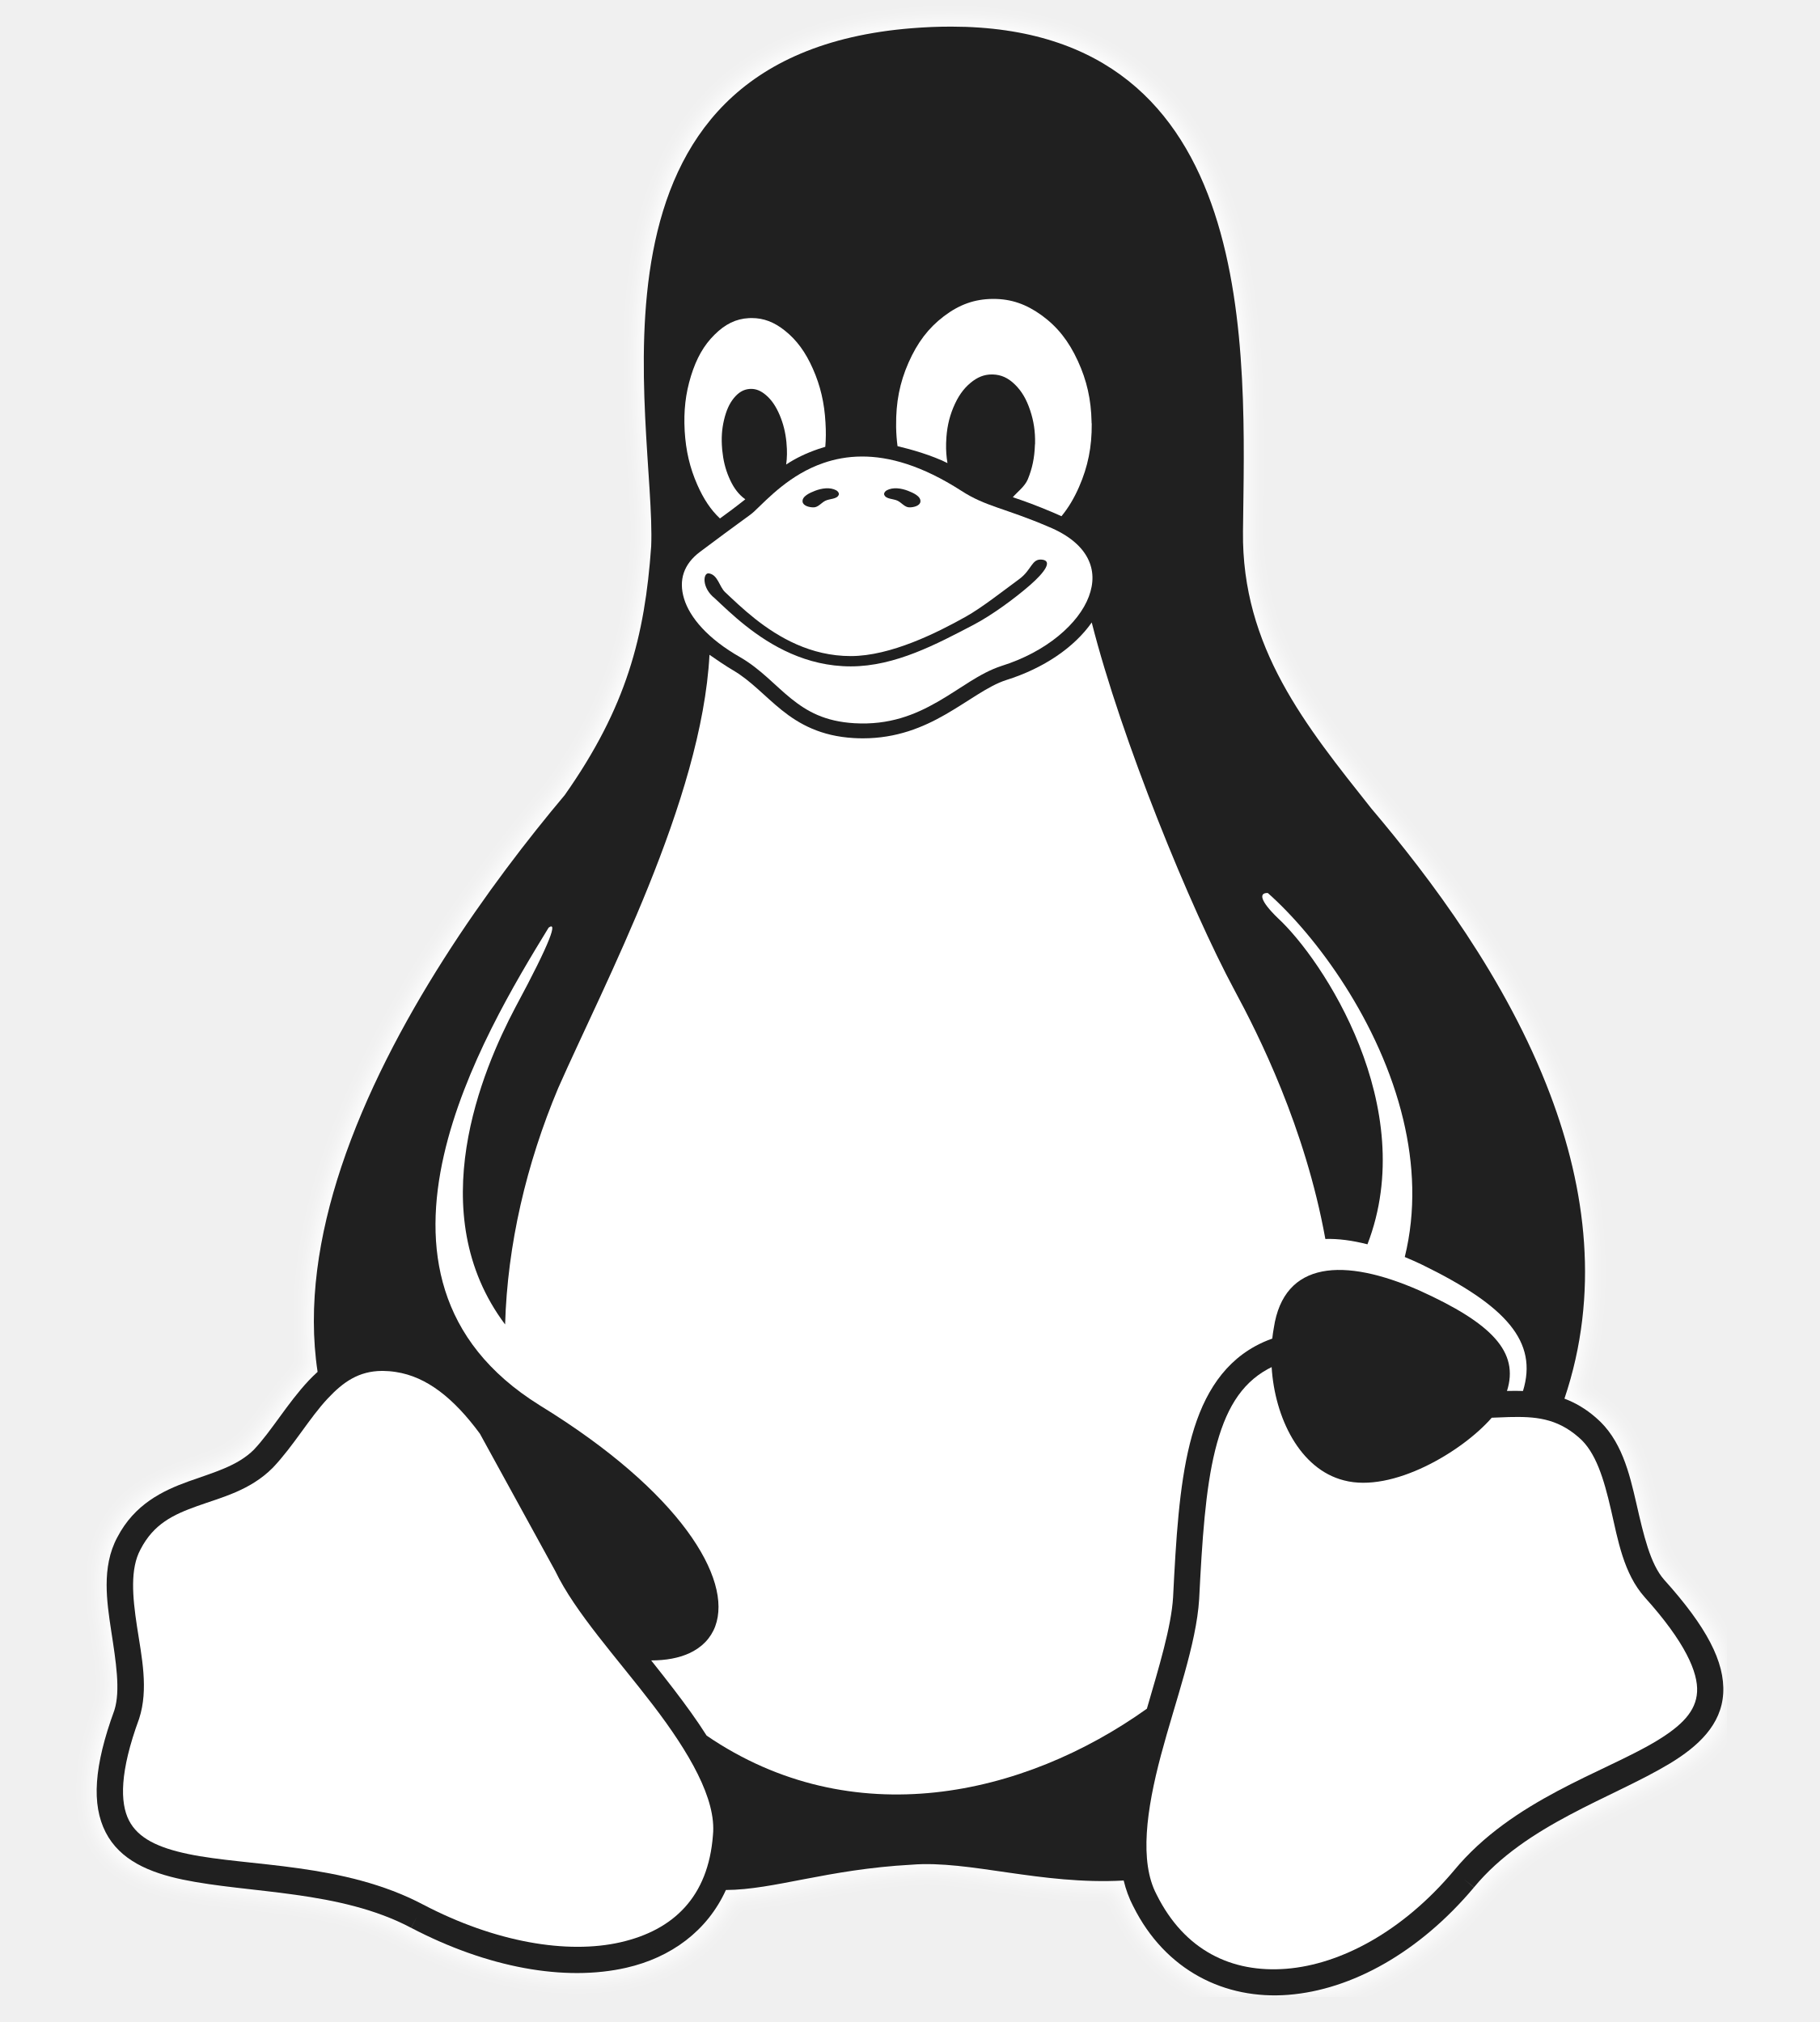
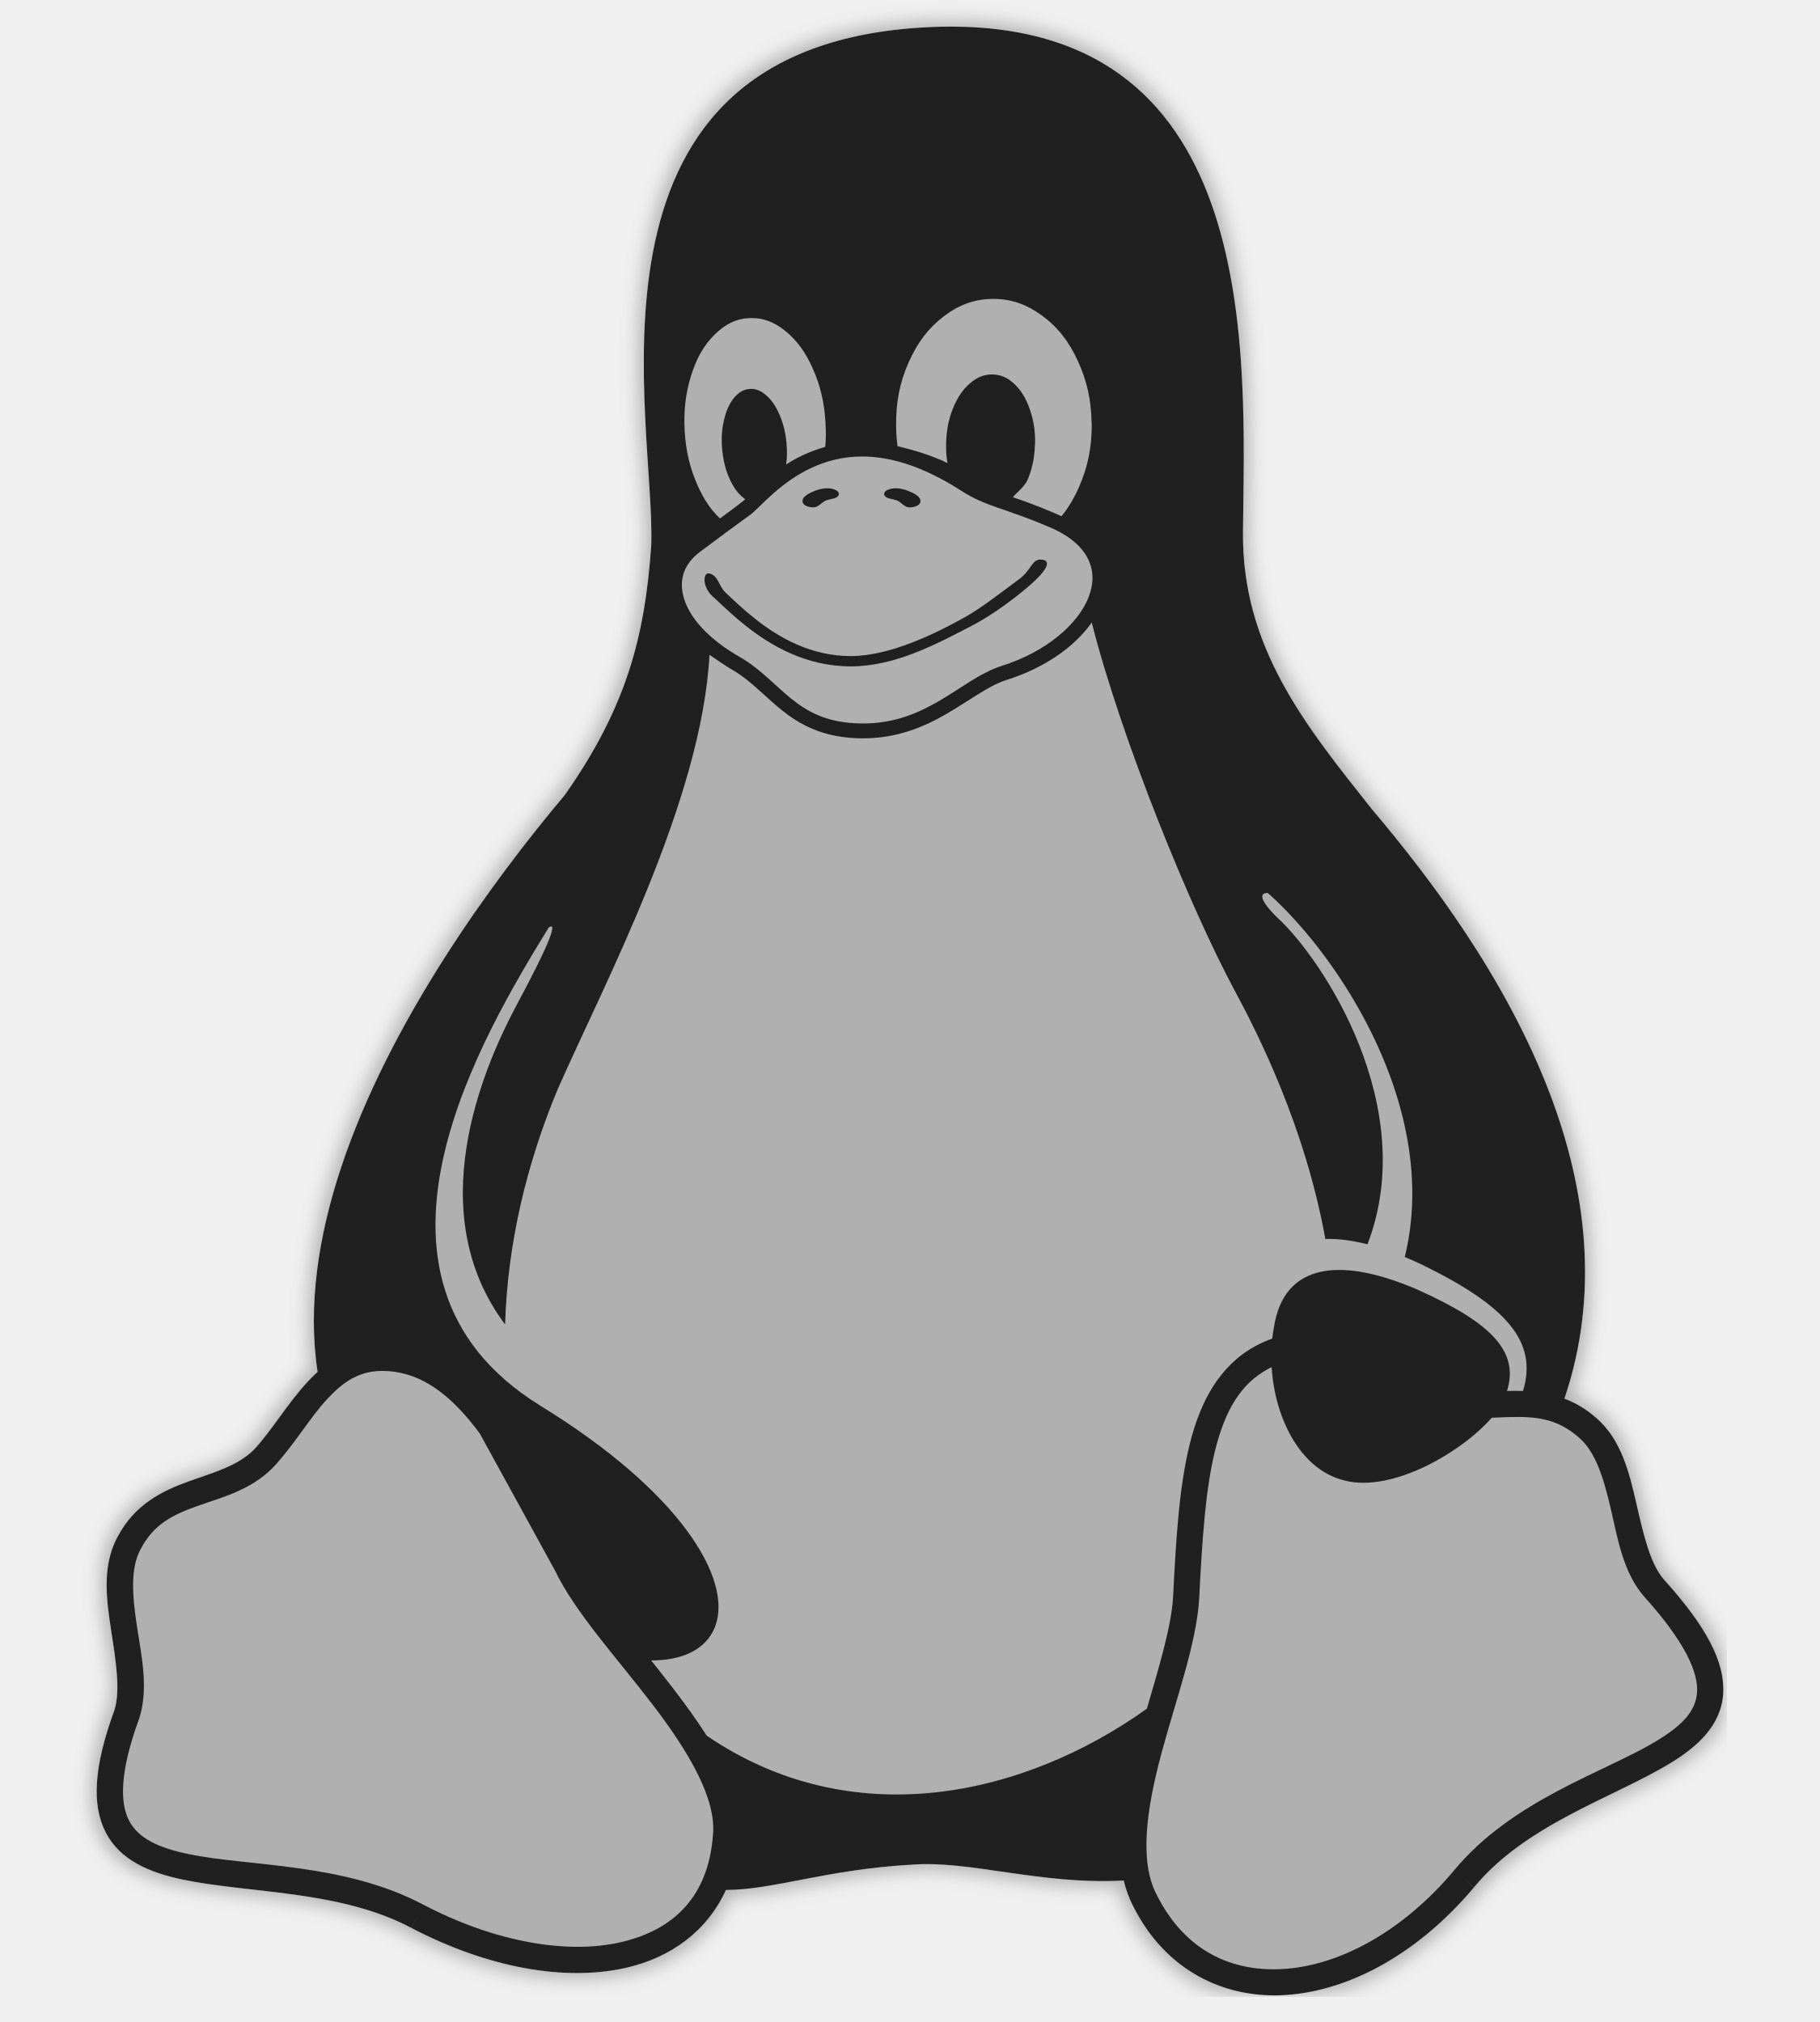
<svg xmlns="http://www.w3.org/2000/svg" xmlns:xlink="http://www.w3.org/1999/xlink" version="1.1" id="Calque_1" x="0px" y="0px" width="18" height="20" viewBox="0 0 731.875 881.009" enable-background="new 0 0 712 860" xml:space="preserve">
  <defs id="defs21">
    <filter id="outerGlowTight" filterUnits="objectBoundingBox" x="-0.016" y="-0.014" width="1.033" height="1.027" color-interpolation-filters="sRGB">
      <feMorphology in="SourceAlpha" operator="dilate" radius="2" result="spread" id="feMorphology1" />
      <feGaussianBlur in="spread" stdDeviation="4" result="blur" id="feGaussianBlur1" />
      <feComposite in="blur" in2="SourceAlpha" operator="out" result="ring" id="feComposite1" />
-       <feFlood flood-color="#ffffff" flood-opacity="1" result="white" id="feFlood1" />
+       <feFlood flood-color="#b0b0b0" flood-opacity="1" result="white" id="feFlood1" />
      <feComposite in="white" in2="ring" operator="in" result="glow" id="feComposite2" />
      <feMerge id="feMerge2">
        <feMergeNode in="glow" id="feMergeNode2" />
      </feMerge>
    </filter>
  </defs>
  <use xlink:href="#penguin" filter="url(#outerGlowTight)" id="use2" />
  <g id="penguin" transform="translate(10.60175,10.60031)">
    <path d="m 683.91,677.74 c -0.01,-0.01 -0.021,-0.021 -0.021,-0.03 -6.069,-6.85 -8.96,-19.55 -12.069,-33.08 -3.101,-13.52 -6.57,-28.1 -17.67,-37.55 -0.021,-0.021 -0.051,-0.04 -0.07,-0.061 -2.2,-1.92 -4.46,-3.539 -6.73,-4.89 -2.279,-1.35 -4.59,-2.45 -6.899,-3.32 15.43,-45.76 9.38,-91.329 -6.2,-132.5 -19.11,-50.54 -52.48,-94.569 -77.97,-124.689 C 527.751,305.63 499.85,271.47 500.401,221.01 501.25,144 508.87,1.19 373.35,1 367.84,0.99 362.09,1.22 356.1,1.7 204.66,13.89 244.83,173.89 242.58,227.46 c -2.77,39.18 -10.71,70.06 -37.66,108.36 -31.65,37.64 -76.23,98.57 -97.34,162 -9.96,29.93 -14.7,60.439 -10.33,89.319 -1.37,1.23 -2.67,2.521 -3.92,3.841 -9.29,9.93 -16.16,21.949 -23.81,30.039 -7.15,7.141 -17.33,9.851 -28.53,13.86 -11.2,4.021 -23.49,9.94 -30.95,24.26 0,0 0,0.011 -0.01,0.011 -0.01,0.02 -0.02,0.05 -0.04,0.069 -3.51,6.55 -4.65,13.62 -4.65,20.79 0,6.63 0.98,13.351 1.97,19.82 2.06,13.46 4.15,26.189 1.38,34.81 -8.86,24.23 -10,40.98 -3.76,53.141 6.26,12.18 19.11,17.55 33.64,20.59 29.06,6.06 68.41,4.56 99.42,21 l 2.67,-5.03 -2.64,5.04 c 33.2,17.36 66.86,23.521 93.71,17.39 19.48,-4.439 35.28,-16.039 43.4,-33.88 21,-0.1 44.05,-9 80.97,-11.029 25.05,-2.021 56.34,8.899 92.33,6.899 0.94,3.9 2.301,7.66 4.16,11.23 0.021,0.029 0.04,0.069 0.061,0.1 13.949,27.9 39.869,40.66 67.5,38.48 27.659,-2.181 57.069,-18.49 80.85,-46.78 l -4.36,-3.66 4.391,3.62 c 22.66,-27.48 60.27,-38.87 85.22,-53.91 12.47,-7.52 22.58,-16.939 23.37,-30.62 0.778,-13.67 -7.252,-28.99 -25.712,-49.48 z" id="path3" style="fill:#202020;fill-opacity:1" fill="#000000" />
-     <path fill="#D6A312" d="m 698.24,726.57 c -0.48,8.439 -6.59,14.71 -17.88,21.51 -22.561,13.61 -62.551,25.45 -88.08,56.38 -22.181,26.39 -49.221,40.88 -73.03,42.76 -23.809,1.88 -44.35,-8 -56.47,-32.31 l -0.021,-0.05 -0.029,-0.061 c -7.521,-14.3 -4.391,-36.85 1.939,-60.649 6.33,-23.79 15.43,-48.23 16.65,-68.08 v -0.061 c 1.279,-25.439 2.71,-47.66 6.979,-64.81 4.28,-17.15 11.01,-28.75 22.931,-35.28 0.56,-0.3 1.109,-0.59 1.659,-0.86 1.351,22.03 12.261,44.511 31.54,49.37 21.101,5.561 51.511,-12.54 64.351,-27.31 2.569,-0.101 5.069,-0.23 7.5,-0.29 11.27,-0.271 20.71,0.38 30.37,8.82 l 0.029,0.029 0.03,0.021 c 7.42,6.29 10.95,18.17 14.01,31.47 3.061,13.311 5.5,27.8 14.681,38.13 l 0.01,0.01 0.01,0.021 c 17.641,19.57 23.311,32.79 22.821,41.24 z" id="path5" style="fill:#ffffff;fill-opacity:1" />
-     <path d="m 269.49,788.95 -0.01,0.06 v 0.07 c -2.04,26.74 -17.12,41.3 -40.28,46.59 -23.14,5.29 -54.53,0.021 -85.87,-16.37 -0.01,0 -0.02,-0.01 -0.03,-0.01 C 108.62,800.92 67.37,802.75 40.9,797.22 27.67,794.46 19.03,790.3 15.07,782.58 c -3.96,-7.73 -4.05,-21.2 4.37,-44.17 l 0.04,-0.101 0.03,-0.1 c 4.17,-12.85 1.08,-26.91 -0.94,-40.11 -2.02,-13.189 -3.01,-25.199 1.5,-33.56 l 0.04,-0.08 c 5.77,-11.12 14.23,-15.1 24.73,-18.86 10.51,-3.77 22.96,-6.729 32.79,-16.59 l 0.06,-0.05 0.05,-0.05 c 9.09,-9.59 15.92,-21.62 23.91,-30.15 6.74,-7.2 13.49,-11.97 23.66,-12.04 0.12,0.011 0.23,0.011 0.35,0 1.78,0.011 3.67,0.16 5.67,0.471 13.5,2.04 25.27,11.479 36.61,26.859 l 32.74,59.67 0.01,0.03 0.02,0.02 c 8.71,18.19 27.11,38.2 42.7,58.61 15.59,20.401 27.65,40.891 26.08,56.571 z" id="path7" style="fill:#ffffff;fill-opacity:1" fill="#D6A312" />
-     <path d="m 432.77,232.69 c -2.63,-5.15 -8,-10.05 -17.14,-13.8 l -0.02,-0.01 -0.03,-0.01 c -19.01,-8.14 -27.26,-8.72 -37.87,-15.62 -17.27,-11.1 -31.54,-14.99 -43.4,-14.94 -6.21,0.02 -11.76,1.12 -16.73,2.84 -14.45,4.97 -24.04,15.34 -30.05,21.03 l -0.01,0.01 c 0,0.01 -0.01,0.01 -0.01,0.02 -1.18,1.12 -2.7,2.14 -6.38,4.84 -3.71,2.71 -9.27,6.79 -17.27,12.79 -7.11,5.33 -9.42,12.27 -6.96,20.4 2.45,8.13 10.29,17.51 24.63,25.62 l 0.02,0.02 0.03,0.01 c 8.9,5.23 14.98,12.28 21.96,17.89 3.49,2.8 7.16,5.3 11.58,7.19 4.42,1.89 9.58,3.17 16.04,3.55 15.16,0.88 26.32,-3.67 36.17,-9.31 9.87,-5.63 18.229,-12.52 27.82,-15.63 l 0.02,-0.01 0.021,-0.01 c 19.659,-6.14 33.68,-18.51 38.069,-30.26 2.2,-5.88 2.13,-11.46 -0.49,-16.61 z" id="path9" style="fill:#ffffff;fill-opacity:1" fill="#D6A312" />
+     <path fill="#D6A312" d="m 698.24,726.57 c -0.48,8.439 -6.59,14.71 -17.88,21.51 -22.561,13.61 -62.551,25.45 -88.08,56.38 -22.181,26.39 -49.221,40.88 -73.03,42.76 -23.809,1.88 -44.35,-8 -56.47,-32.31 l -0.021,-0.05 -0.029,-0.061 c -7.521,-14.3 -4.391,-36.85 1.939,-60.649 6.33,-23.79 15.43,-48.23 16.65,-68.08 v -0.061 c 1.279,-25.439 2.71,-47.66 6.979,-64.81 4.28,-17.15 11.01,-28.75 22.931,-35.28 0.56,-0.3 1.109,-0.59 1.659,-0.86 1.351,22.03 12.261,44.511 31.54,49.37 21.101,5.561 51.511,-12.54 64.351,-27.31 2.569,-0.101 5.069,-0.23 7.5,-0.29 11.27,-0.271 20.71,0.38 30.37,8.82 l 0.029,0.029 0.03,0.021 c 7.42,6.29 10.95,18.17 14.01,31.47 3.061,13.311 5.5,27.8 14.681,38.13 l 0.01,0.01 0.01,0.021 c 17.641,19.57 23.311,32.79 22.821,41.24 z" id="path5" style="fill:#b0b0b0;fill-opacity:1" />
+     <path d="m 269.49,788.95 -0.01,0.06 v 0.07 c -2.04,26.74 -17.12,41.3 -40.28,46.59 -23.14,5.29 -54.53,0.021 -85.87,-16.37 -0.01,0 -0.02,-0.01 -0.03,-0.01 C 108.62,800.92 67.37,802.75 40.9,797.22 27.67,794.46 19.03,790.3 15.07,782.58 c -3.96,-7.73 -4.05,-21.2 4.37,-44.17 l 0.04,-0.101 0.03,-0.1 c 4.17,-12.85 1.08,-26.91 -0.94,-40.11 -2.02,-13.189 -3.01,-25.199 1.5,-33.56 l 0.04,-0.08 c 5.77,-11.12 14.23,-15.1 24.73,-18.86 10.51,-3.77 22.96,-6.729 32.79,-16.59 l 0.06,-0.05 0.05,-0.05 c 9.09,-9.59 15.92,-21.62 23.91,-30.15 6.74,-7.2 13.49,-11.97 23.66,-12.04 0.12,0.011 0.23,0.011 0.35,0 1.78,0.011 3.67,0.16 5.67,0.471 13.5,2.04 25.27,11.479 36.61,26.859 l 32.74,59.67 0.01,0.03 0.02,0.02 c 8.71,18.19 27.11,38.2 42.7,58.61 15.59,20.401 27.65,40.891 26.08,56.571 z" id="path7" style="fill:#b0b0b0;fill-opacity:1" fill="#D6A312" />
+     <path d="m 432.77,232.69 c -2.63,-5.15 -8,-10.05 -17.14,-13.8 l -0.02,-0.01 -0.03,-0.01 c -19.01,-8.14 -27.26,-8.72 -37.87,-15.62 -17.27,-11.1 -31.54,-14.99 -43.4,-14.94 -6.21,0.02 -11.76,1.12 -16.73,2.84 -14.45,4.97 -24.04,15.34 -30.05,21.03 l -0.01,0.01 c 0,0.01 -0.01,0.01 -0.01,0.02 -1.18,1.12 -2.7,2.14 -6.38,4.84 -3.71,2.71 -9.27,6.79 -17.27,12.79 -7.11,5.33 -9.42,12.27 -6.96,20.4 2.45,8.13 10.29,17.51 24.63,25.62 l 0.02,0.02 0.03,0.01 c 8.9,5.23 14.98,12.28 21.96,17.89 3.49,2.8 7.16,5.3 11.58,7.19 4.42,1.89 9.58,3.17 16.04,3.55 15.16,0.88 26.32,-3.67 36.17,-9.31 9.87,-5.63 18.229,-12.52 27.82,-15.63 l 0.02,-0.01 0.021,-0.01 c 19.659,-6.14 33.68,-18.51 38.069,-30.26 2.2,-5.88 2.13,-11.46 -0.49,-16.61 z" id="path9" style="fill:#b0b0b0;fill-opacity:1" fill="#D6A312" />
    <path d="m 382.89,261.71 c -15.641,8.153 -33.91,18.04 -53.35,18.04 -19.43,0 -34.78,-8.98 -45.82,-17.73 -5.52,-4.37 -10,-8.72 -13.38,-11.88 -5.864,-4.629 -5.162,-11.122 -2.752,-10.93 4.039,0.504 4.649,5.822 7.192,8.2 3.44,3.22 7.75,7.39 12.97,11.53 10.44,8.27 24.36,16.32 41.79,16.32 17.4,0 37.712,-10.215 50.11,-17.17 7.024,-3.94 15.962,-11.003 23.257,-16.357 5.581,-4.096 5.377,-9.029 9.985,-8.492 4.608,0.537 1.199,5.46 -5.254,11.092 -6.453,5.632 -16.548,13.104 -24.748,17.378 z" id="path11" style="fill:#202020;fill-opacity:1" />
-     <path d="m 622.39,595.47 c -2.17,-0.08 -4.31,-0.069 -6.39,-0.02 -0.19,0.01 -0.38,0.01 -0.58,0.01 5.37,-16.96 -6.51,-29.47 -38.17,-43.79 -32.83,-14.439 -58.99,-13.01 -63.41,16.29 -0.28,1.53 -0.51,3.1 -0.68,4.68 -2.46,0.86 -4.92,1.94 -7.4,3.29 -15.41,8.44 -23.83,23.74 -28.51,42.521 -4.67,18.76 -6.02,41.43 -7.3,66.92 0,0.01 0,0.01 0,0.02 -0.79,12.811 -6.07,30.15 -11.41,48.511 -53.78,38.369 -128.42,54.989 -191.8,11.729 -4.29,-6.79 -9.22,-13.52 -14.29,-20.16 -3.24,-4.239 -6.57,-8.45 -9.87,-12.609 6.5,0.01 12.03,-1.061 16.5,-3.08 5.56,-2.53 9.46,-6.57 11.4,-11.771 3.86,-10.39 -0.02,-25.05 -12.39,-41.8 -12.37,-16.74 -33.32,-35.63 -64.1,-54.51 0,0 0,0 0,-0.01 -22.62,-14.07 -35.26,-31.311 -41.18,-50.03 -5.93,-18.73 -5.1,-38.98 -0.53,-58.97 8.76,-38.37 31.26,-75.69 45.62,-99.11 3.86,-2.84 1.38,5.28 -14.54,34.84 -14.26,27.021 -40.93,89.38 -4.42,138.061 0.98,-34.641 9.25,-69.971 23.14,-103.021 20.23,-45.85 62.54,-125.38 65.9,-188.76 1.74,1.26 7.69,5.28 10.34,6.79 0.01,0.01 0.01,0.01 0.02,0.01 7.76,4.57 13.59,11.25 21.14,17.32 7.57,6.08 17.02,11.33 31.3,12.16 1.37,0.08 2.71,0.12 4.02,0.12 14.72,0 26.2,-4.8 35.76,-10.27 10.391,-5.94 18.69,-12.52 26.561,-15.08 0.01,-0.01 0.02,-0.01 0.03,-0.01 16.63,-5.2 29.84,-14.4 37.359,-25.12 12.92,50.92 42.96,124.47 62.271,160.36 10.27,19.04 30.689,59.5 39.51,108.25 5.59,-0.171 11.75,0.64 18.34,2.329 23.07,-59.81 -19.56,-124.22 -39.06,-142.16 -7.87,-7.64 -8.25,-11.06 -4.34,-10.9 21.14,18.71 48.909,56.32 59.01,98.78 4.609,19.359 5.59,39.72 0.649,59.81 2.41,1 4.87,2.09 7.36,3.271 37.03,18.029 50.72,33.709 44.14,55.109 z" id="path13" fill="#ffffff" />
-     <path d="m 434.51,174.03 c 0.08,10.09 -1.66,18.68 -5.49,27.45 -2.18,5 -4.689,9.2 -7.699,12.84 -1.021,-0.49 -2.08,-0.96 -3.181,-1.41 -3.81,-1.63 -7.18,-2.97 -10.199,-4.11 -3.021,-1.14 -5.378,-1.919 -7.809,-2.759 1.761,-2.13 5.23,-4.64 6.521,-7.79 1.96,-4.75 2.92,-9.39 3.1,-14.92 0,-0.22 0.07,-0.41 0.07,-0.67 0.11,-5.3 -0.59,-9.83 -2.14,-14.47 -1.62,-4.87 -3.681,-8.37 -6.66,-11.28 -2.99,-2.91 -5.97,-4.23 -9.55,-4.35 -0.17,-0.01 -0.33,-0.01 -0.5,-0.01 -3.36,0.01 -6.28,1.17 -9.301,3.69 -3.17,2.65 -5.52,6.04 -7.479,10.76 -1.95,4.72 -2.91,9.4 -3.101,14.96 -0.029,0.22 -0.029,0.41 -0.029,0.63 -0.07,3.06 0.13,5.86 0.6,8.58 -6.88,-3.43 -15.682,-5.931 -21.762,-7.381 -0.35,-2.63 -0.55,-5.34 -0.61,-8.18 v -0.77 c -0.11,-10.06 1.54,-18.69 5.41,-27.45 3.87,-8.77 8.66,-15.07 15.399,-20.2 6.75,-5.12 13.381,-7.47 21.23,-7.55 h 0.37 c 7.68,0 14.25,2.26 21,7.15 6.85,4.98 11.79,11.2 15.77,19.9 3.9,8.48 5.78,16.77 5.971,26.6 -10e-4,0.26 -10e-4,0.48 0.069,0.74 z" id="path15" style="fill:#ffffff" />
-     <path d="m 318.43,184.08 c -1.01,0.29 -1.99,0.6 -2.96,0.93 -5.5,1.9 -9.867,3.997 -14.087,6.787 0.41,-2.92 0.47,-5.88 0.15,-9.19 -0.03,-0.18 -0.03,-0.33 -0.03,-0.51 -0.44,-4.39 -1.37,-8.07 -2.92,-11.79 -1.65,-3.87 -3.5,-6.6 -5.93,-8.7 -2.2,-1.9 -4.28,-2.78 -6.58,-2.76 -0.23,0 -0.47,0.01 -0.71,0.03 -2.58,0.22 -4.72,1.48 -6.75,3.95 -2.02,2.46 -3.35,5.52 -4.31,9.58 -0.96,4.05 -1.21,8.03 -0.81,12.6 0,0.18 0.04,0.33 0.04,0.51 0.44,4.43 1.33,8.11 2.91,11.83 1.62,3.83 3.5,6.56 5.93,8.66 0.41,0.35 0.81,0.67 1.21,0.95 -2.52,1.95 -4.213,3.333 -6.293,4.853 -1.33,0.97 -2.91,2.13 -4.75,3.49 -4.01,-3.76 -7.14,-8.48 -9.88,-14.71 -3.24,-7.36 -4.97,-14.73 -5.49,-23.43 v -0.07 c -0.48,-8.7 0.37,-16.18 2.76,-23.92 2.4,-7.74 5.6,-13.34 10.25,-17.94 4.64,-4.61 9.32,-6.93 14.96,-7.22 0.44,-0.02 0.87,-0.03 1.3,-0.03 5.11,0.01 9.67,1.71 14.39,5.48 5.12,4.09 8.99,9.32 12.23,16.69 3.25,7.37 4.98,14.74 5.46,23.44 v 0.07 c 0.23,3.65 0.2,7.09 -0.09,10.42 z" id="path17" style="fill:#ffffff" />
+     <path d="m 622.39,595.47 c -2.17,-0.08 -4.31,-0.069 -6.39,-0.02 -0.19,0.01 -0.38,0.01 -0.58,0.01 5.37,-16.96 -6.51,-29.47 -38.17,-43.79 -32.83,-14.439 -58.99,-13.01 -63.41,16.29 -0.28,1.53 -0.51,3.1 -0.68,4.68 -2.46,0.86 -4.92,1.94 -7.4,3.29 -15.41,8.44 -23.83,23.74 -28.51,42.521 -4.67,18.76 -6.02,41.43 -7.3,66.92 0,0.01 0,0.01 0,0.02 -0.79,12.811 -6.07,30.15 -11.41,48.511 -53.78,38.369 -128.42,54.989 -191.8,11.729 -4.29,-6.79 -9.22,-13.52 -14.29,-20.16 -3.24,-4.239 -6.57,-8.45 -9.87,-12.609 6.5,0.01 12.03,-1.061 16.5,-3.08 5.56,-2.53 9.46,-6.57 11.4,-11.771 3.86,-10.39 -0.02,-25.05 -12.39,-41.8 -12.37,-16.74 -33.32,-35.63 -64.1,-54.51 0,0 0,0 0,-0.01 -22.62,-14.07 -35.26,-31.311 -41.18,-50.03 -5.93,-18.73 -5.1,-38.98 -0.53,-58.97 8.76,-38.37 31.26,-75.69 45.62,-99.11 3.86,-2.84 1.38,5.28 -14.54,34.84 -14.26,27.021 -40.93,89.38 -4.42,138.061 0.98,-34.641 9.25,-69.971 23.14,-103.021 20.23,-45.85 62.54,-125.38 65.9,-188.76 1.74,1.26 7.69,5.28 10.34,6.79 0.01,0.01 0.01,0.01 0.02,0.01 7.76,4.57 13.59,11.25 21.14,17.32 7.57,6.08 17.02,11.33 31.3,12.16 1.37,0.08 2.71,0.12 4.02,0.12 14.72,0 26.2,-4.8 35.76,-10.27 10.391,-5.94 18.69,-12.52 26.561,-15.08 0.01,-0.01 0.02,-0.01 0.03,-0.01 16.63,-5.2 29.84,-14.4 37.359,-25.12 12.92,50.92 42.96,124.47 62.271,160.36 10.27,19.04 30.689,59.5 39.51,108.25 5.59,-0.171 11.75,0.64 18.34,2.329 23.07,-59.81 -19.56,-124.22 -39.06,-142.16 -7.87,-7.64 -8.25,-11.06 -4.34,-10.9 21.14,18.71 48.909,56.32 59.01,98.78 4.609,19.359 5.59,39.72 0.649,59.81 2.41,1 4.87,2.09 7.36,3.271 37.03,18.029 50.72,33.709 44.14,55.109 z" id="path13" fill="#b0b0b0" />
+     <path d="m 434.51,174.03 c 0.08,10.09 -1.66,18.68 -5.49,27.45 -2.18,5 -4.689,9.2 -7.699,12.84 -1.021,-0.49 -2.08,-0.96 -3.181,-1.41 -3.81,-1.63 -7.18,-2.97 -10.199,-4.11 -3.021,-1.14 -5.378,-1.919 -7.809,-2.759 1.761,-2.13 5.23,-4.64 6.521,-7.79 1.96,-4.75 2.92,-9.39 3.1,-14.92 0,-0.22 0.07,-0.41 0.07,-0.67 0.11,-5.3 -0.59,-9.83 -2.14,-14.47 -1.62,-4.87 -3.681,-8.37 -6.66,-11.28 -2.99,-2.91 -5.97,-4.23 -9.55,-4.35 -0.17,-0.01 -0.33,-0.01 -0.5,-0.01 -3.36,0.01 -6.28,1.17 -9.301,3.69 -3.17,2.65 -5.52,6.04 -7.479,10.76 -1.95,4.72 -2.91,9.4 -3.101,14.96 -0.029,0.22 -0.029,0.41 -0.029,0.63 -0.07,3.06 0.13,5.86 0.6,8.58 -6.88,-3.43 -15.682,-5.931 -21.762,-7.381 -0.35,-2.63 -0.55,-5.34 -0.61,-8.18 v -0.77 c -0.11,-10.06 1.54,-18.69 5.41,-27.45 3.87,-8.77 8.66,-15.07 15.399,-20.2 6.75,-5.12 13.381,-7.47 21.23,-7.55 h 0.37 c 7.68,0 14.25,2.26 21,7.15 6.85,4.98 11.79,11.2 15.77,19.9 3.9,8.48 5.78,16.77 5.971,26.6 -10e-4,0.26 -10e-4,0.48 0.069,0.74 z" id="path15" style="fill:#b0b0b0" />
+     <path d="m 318.43,184.08 c -1.01,0.29 -1.99,0.6 -2.96,0.93 -5.5,1.9 -9.867,3.997 -14.087,6.787 0.41,-2.92 0.47,-5.88 0.15,-9.19 -0.03,-0.18 -0.03,-0.33 -0.03,-0.51 -0.44,-4.39 -1.37,-8.07 -2.92,-11.79 -1.65,-3.87 -3.5,-6.6 -5.93,-8.7 -2.2,-1.9 -4.28,-2.78 -6.58,-2.76 -0.23,0 -0.47,0.01 -0.71,0.03 -2.58,0.22 -4.72,1.48 -6.75,3.95 -2.02,2.46 -3.35,5.52 -4.31,9.58 -0.96,4.05 -1.21,8.03 -0.81,12.6 0,0.18 0.04,0.33 0.04,0.51 0.44,4.43 1.33,8.11 2.91,11.83 1.62,3.83 3.5,6.56 5.93,8.66 0.41,0.35 0.81,0.67 1.21,0.95 -2.52,1.95 -4.213,3.333 -6.293,4.853 -1.33,0.97 -2.91,2.13 -4.75,3.49 -4.01,-3.76 -7.14,-8.48 -9.88,-14.71 -3.24,-7.36 -4.97,-14.73 -5.49,-23.43 v -0.07 c -0.48,-8.7 0.37,-16.18 2.76,-23.92 2.4,-7.74 5.6,-13.34 10.25,-17.94 4.64,-4.61 9.32,-6.93 14.96,-7.22 0.44,-0.02 0.87,-0.03 1.3,-0.03 5.11,0.01 9.67,1.71 14.39,5.48 5.12,4.09 8.99,9.32 12.23,16.69 3.25,7.37 4.98,14.74 5.46,23.44 v 0.07 c 0.23,3.65 0.2,7.09 -0.09,10.42 z" id="path17" style="fill:#b0b0b0" />
    <path id="path28396-7" d="m 344.087,204.89 c 0.647,2.076 3.993,1.732 5.926,2.728 1.696,0.874 3.061,2.789 4.968,2.844 1.82,0.053 4.654,-0.63 4.89,-2.436 0.313,-2.386 -3.171,-3.902 -5.413,-4.776 -2.885,-1.125 -6.581,-1.695 -9.287,-0.191 -0.62,0.345 -1.297,1.153 -1.086,1.831 z" style="opacity:1;fill:#202020;fill-opacity:1;stroke:none" />
    <path style="opacity:1;fill:#202020;fill-opacity:1;stroke:none" d="m 324.322,204.89 c -0.647,2.076 -3.993,1.732 -5.926,2.728 -1.696,0.874 -3.061,2.789 -4.968,2.844 -1.82,0.053 -4.654,-0.63 -4.89,-2.436 -0.313,-2.386 3.171,-3.902 5.413,-4.776 2.885,-1.125 6.581,-1.695 9.287,-0.191 0.62,0.345 1.297,1.153 1.086,1.831 z" id="path5461" />
  </g>
</svg>
